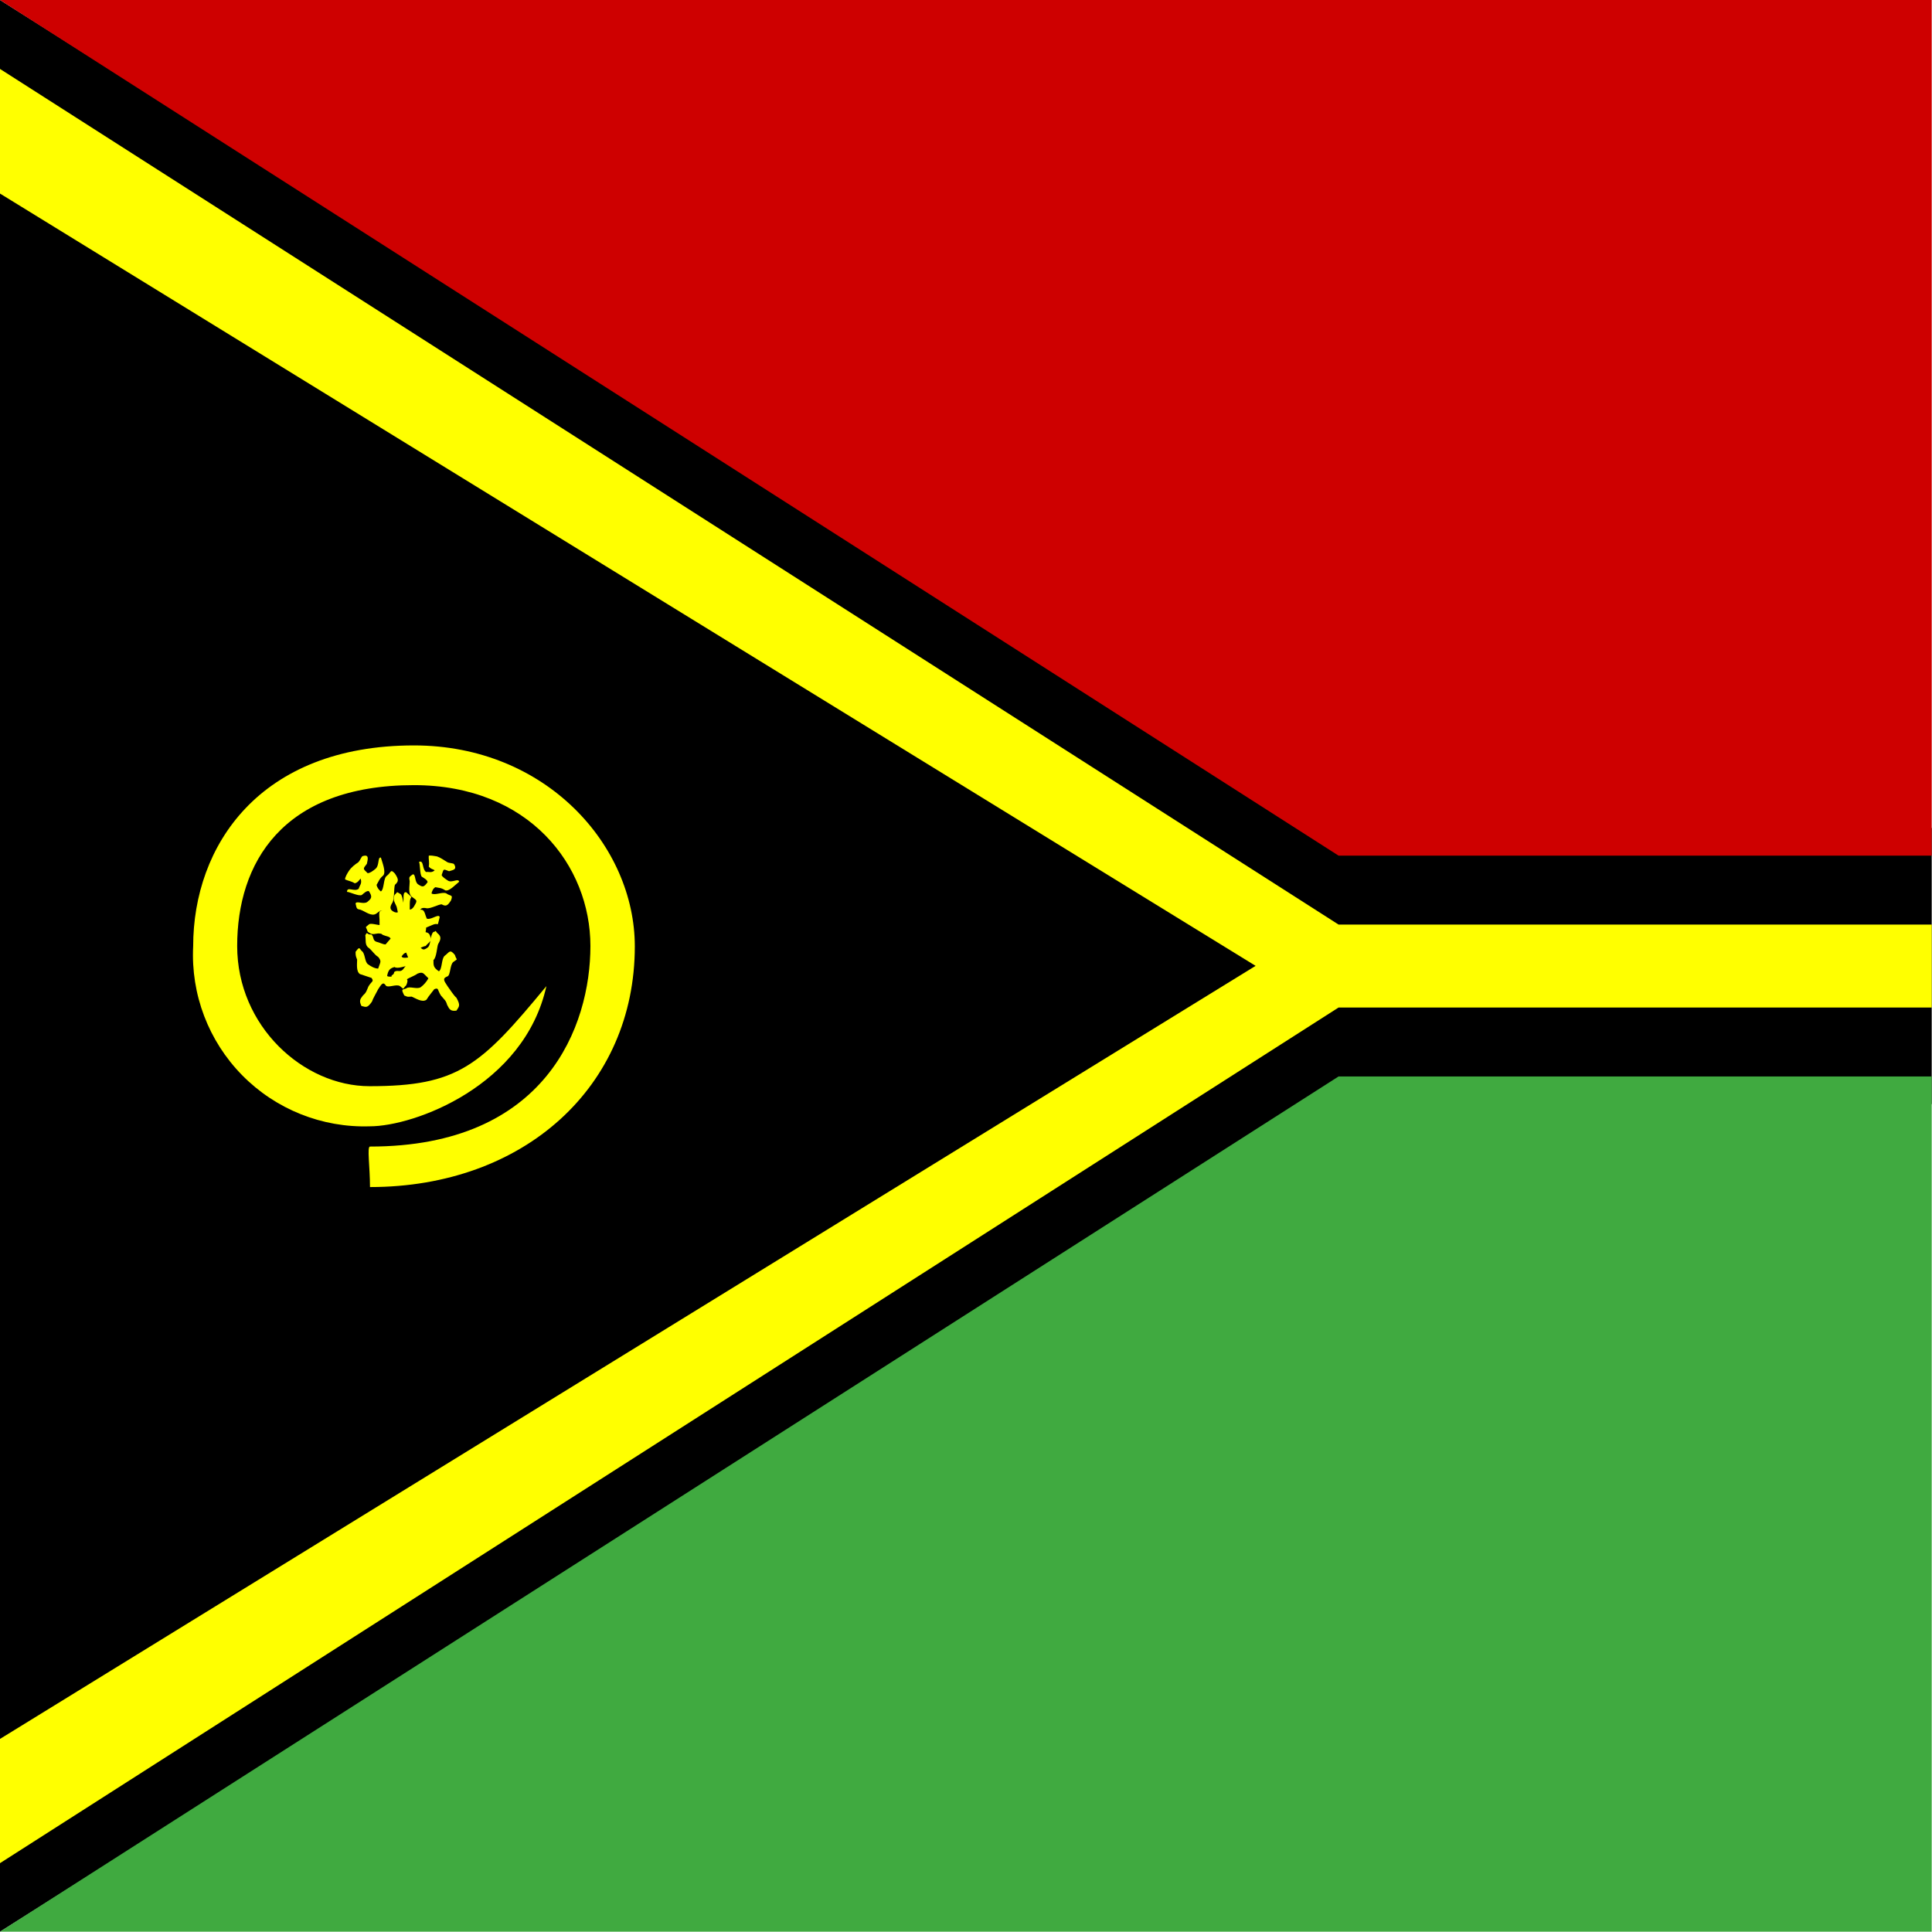
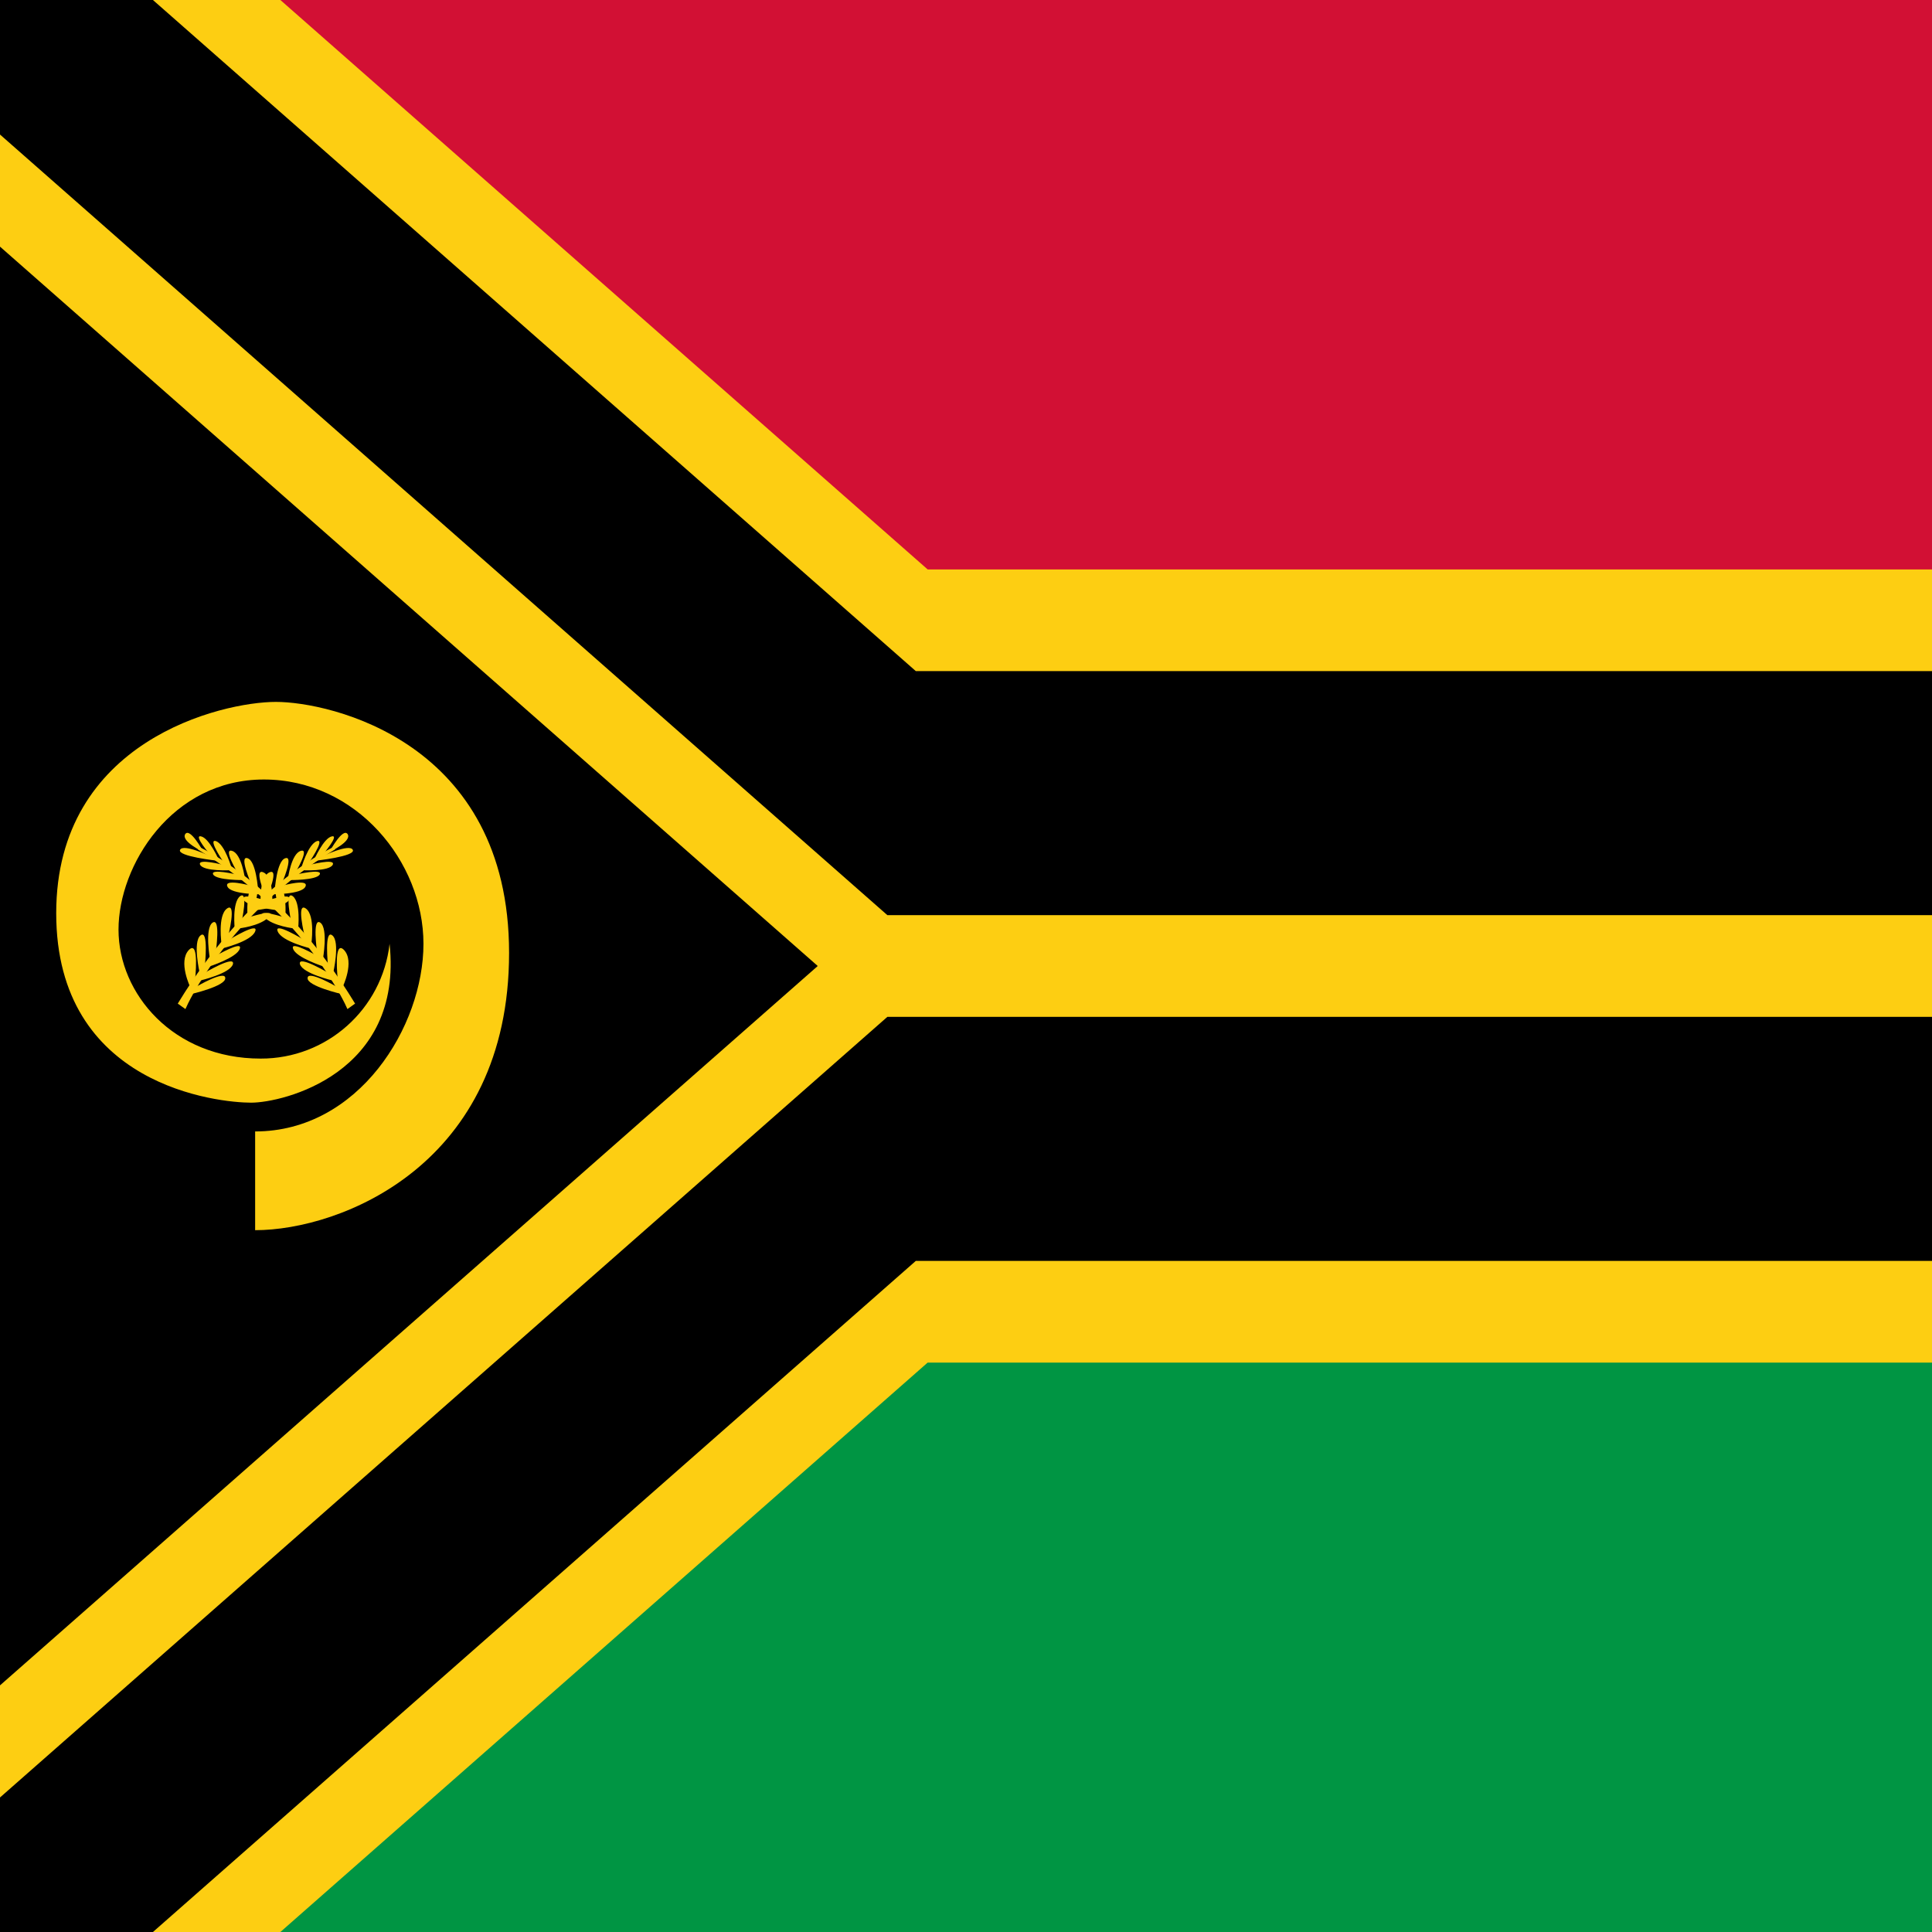
- <svg xmlns="http://www.w3.org/2000/svg" id="flag-icons-vu" viewBox="0 0 512 512">
-   <defs>
-     <clipPath id="vu-a">
-       <path fill-opacity=".7" d="M0 0h496v496H0z" />
-     </clipPath>
-   </defs>
-   <g clip-path="url(#vu-a)" transform="scale(1.0321)">
-     <g fill-rule="evenodd">
-       <path d="m0 0 336.6 212.6h407.5v70.9H336.6L0 496V0z" />
-       <path fill="#ff0" d="m0 478.4 343.7-219.7h400.4v-21.3H343.7L0 17.7v32L322.4 248 0 446.5v31.8z" />
-       <path fill="#40aa40" d="m0 496 343.7-219.6h400.4V496H0z" />
-       <path fill="#ce0000" d="m0 0 343.7 219.7h400.4V0H0z" />
-       <path fill="#ff0" d="M92.8 258.3c1.2.3 1.5.6 2.7-1.1.3-.9 1-2 1.6-3.2.9-1.4 1.3-2 2-.9.6.6 2.7-.5 3.6.1 1.3 1 .5.8 1.6-.2.8-1.8 0-1.6-1.1-2.4-.8-.5-3 .6-3.8 0 .3-1.7.9-2 1.9-2.3.8.6 3-.4 3.8-.4 1 .2 1.8.3 2.1-1.1.5-1 .3-.3 0-1-1-.6-3 .5-3.9 0-1-.9-.9-1.2-.2-2.5.8-.5 1.4-.3 2.5.4 1 .7 2.7-.7 3.7-.8.8-1 1.8-1.3 1.2-2.4-.3-1-.6-1-1.8-1.3-1.2-.8-2.7.7-3.2-.5 1-1.3 1.3-1 2.5-.3.7.3 3-1 3.6-1.1 1.1-.3.6.9 1.3-1.8-.2-1-2.1.7-3.2.4-1 .2-1.9-.2-2-1.3 0-1.5.8-1.6 1.8-1.4 1 .2 3.1-1 3.9-1 1.1.6 1.5.4 2.4-1 .6-1.6-.1-1-1.2-1.8-.9-.5-3 .6-3.8 0 .1-.5.4-1.3 1-1.6.8.2 1.5.1 2.5.8 1 .4 2.7-1.5 3.6-2.2-.2-1-1.9.4-2.9-.3-.6-.4-1.4-.9-1.6-1.4.6-1.7.3-1.6 1.9-1 .8-.3 2.2-.3 1.3-1.8-.2-.3-1-.2-1.7-.5-1-.6-1.8-1.2-2.7-1.5-.6-.1-1.6-.3-2.1-.2-.1 1 .2 1.6 0 2.8.5.7 1.3.7 1.5 1-.9.7-1.3.3-2.2.4-1.1-.8-.5-3.1-1.8-2.6.3.7.2 3.3.7 3.8.6.4 1.4.8 1.5 1.4-1 1.4-1.3 1.3-2.4.6-1-.6-.6-2.7-1.4-2.6-1 .7-1 .7-.8 1.8 0 1.3-.5 3.2.6 4 1.3 1 1.5.8.4 2.6-.7.9-1.1.7-2 .3-.8-.6-.6-2.8-1.3-3.6-1.3-.7-.6-.7-1.6.2-.4 1.3-.1 1.6.4 2.7.4.6.4 3 1.2 3 1.2.8 1.2.6-.2 2-1 0-1.5.3-2.3-.7-1-.7-.4-3-1.7-3.1-1.2.1-1.4.1-1.3 1.7.2 1.5-.3 3.7.8 4.6 1.1.5 1.8.4 2.1 1l-1.3 1.5c-.7 0-1.5-.5-2.4-.7-1-.4-.5-1.3-1.3-1.9-1 .3-1-1-1.5.3.2 1.1-.2 2.5.9 3.2.8.6 1.5 1.8 2.4 2.3 1 1.2.5 1.4 0 3-.8 0-1.8-.5-2.6-1.1-.9-.6-.7-2.8-1.6-3.4-.7-.7-.5-1.3-1.6.2 0 1.1.1 1.2.4 2 0 1-.3 3 .7 3.7l3 1c.7 1 0 .8-.8 2.2-.6 1.4-.6 1.6-1.4 2.3-.8 1-1 1.4-.4 2.7z" />
-       <path fill="#ff0" d="M117.2 259.5c.7-1.1 1.1-1.3 0-3.3-.7-.6-1.5-1.9-2.3-3-1-1.5-1.3-2 0-2.5.8-.3.6-3 1.5-3.7 1.3-1 .9-.2.4-1.8-1.3-1.6-1.4-.7-2.6.2-.9.7-.6 3.4-1.5 4-1.5-1-1.4-1.6-1.4-2.9.8-.6.9-3.4 1.2-4.1.6-1 1-1.9-.2-2.8-.8-1-.2-.4-1-.3-.9.7-.6 3.4-1.5 4-1.2.9-1.4.5-2.4-.7 0-1 .4-1.6 1.4-2.5 1-.8.4-3.2.8-4.2-.6-1.3-.5-2.5-1.8-2.3-1 0-1.2.3-1.8 1.4-1.3 1-.5 3.2-1.8 3.2-.9-1.6-.5-1.8.7-2.7.5-.7.2-3.6.4-4.4.2-1.2 1-.2-1-2-1.2-.2-.3 2.6-1 3.6-.3 1.1-1 1.9-2 1.5-1.4-.6-1.2-1.4-.5-2.5.5-.9.3-3.6.6-4.5 1-.9 1-1.4 0-2.9-1.2-1.3-.9-.3-2.1.6-.9.6-.6 3.4-1.5 4-.5-.4-1-1-1.1-1.7.5-.8.7-1.6 1.7-2.4.8-.9-.3-3.5-.6-4.6-.9-.2-.3 2-1.4 2.9-.6.5-1.4 1.1-2 1.1-1.2-1.2-1.3-1-.2-2.4.2-1 .7-2.5-1-2-.4 0-.6 1-1.2 1.6-.9.6-1.8 1.3-2.4 2.2-.4.6-1 1.6-1 2.2.8.4 1.5.4 2.5 1 .9-.2 1.2-1 1.5-1.2.4 1.3-.2 1.6-.5 2.6-1.1.9-3-.7-3 .8.7 0 3 1.2 3.8.8.6-.5 1.2-1.1 1.8-1 1 1.5.7 1.9-.4 2.8-1 .7-2.8-.4-3 .4.3 1.4.3 1.4 1.3 1.6 1.3.5 2.8 1.8 4 1 1.4-1 1.3-1.3 2.6.5.5 1.1.2 1.5-.5 2.2-1 .7-3-.4-3.9 0-1.2 1.1-.9.3-.4 1.9 1 .8 1.3.7 2.5.5.8-.2 3 .8 3.4 0 1-1 1-1 1.7 1-.4 1.1-.4 1.7-1.6 2.2-1 .8-3-.8-3.5.5-.4 1.3-.5 1.6 1 2 1.5.4 3.3 1.9 4.6 1 .8-1 1-1.6 1.8-1.8l.8 2c-.3.8-1 1.4-1.6 2.3-.8.9-1.5 0-2.3.7 0 1-1.3.6-.3 1.6 1.1.3 2.3 1.2 3.3.4.9-.6 2.2-1 3-1.6 1.5-.6 1.5 0 2.8 1.2a7 7 0 0 1-2 2.3c-1 .6-2.9-.4-3.7.3-1 .4-1.4 0-.5 1.8 1 .5 1.1.3 1.9.3 1 .4 2.7 1.6 3.8.8.6-1 1.5-2 2-2.7 1.2-.5.8.2 1.7 1.6 1 1.2 1.3 1.3 1.6 2.4.6 1.2.9 1.7 2.4 1.5z" />
-       <path fill="#ff0" d="M95 304.7c0-5.1-.8-10.3 0-10.3 45.3 0 56.6-31 56.6-51.5 0-20.6-15.7-41.3-45.3-41.3-34 0-45.4 20.2-45.4 41.3 0 20.6 17 36 34 36 22.7 0 28.4-5.1 45.4-25.7-5.7 25.7-34 36-45.3 36A44 44 0 0 1 49.6 243c0-25.8 17-51.6 56.7-51.6 34 0 56.7 25.8 56.7 51.6 0 36-28.4 61.8-68 61.8z" />
+ <svg xmlns="http://www.w3.org/2000/svg" xmlns:xlink="http://www.w3.org/1999/xlink" id="flag-icons-vu" viewBox="0 0 512 512">
+   <path fill="#009543" d="M0 0h512v512H0z" />
+   <path fill="#d21034" d="M0 0h512v256H0z" />
+   <g clip-path="url(#a)" transform="scale(.56889 1.0779)">
+     <path stroke="#fdce12" stroke-width="110" d="m0 0 420 195h480v85H420L0 475" />
+     <path fill="none" stroke="#000" stroke-width="60" d="m0 0 420 195h480m0 85H420L0 475" />
+   </g>
+   <g fill="#fdce12" transform="translate(-35.6 26.7) scale(.96552)">
+     <path d="M106.9 283v27c23.5 0 69.7-18 69.7-76.1 0-58.1-49.3-68.9-64-68.9-14.8 0-60.3 10.6-60.3 58 0 47.6 44.7 52 53.5 52 8.8 0 41.8-8 38-43.6a35.5 35.5 0 0 1-35.4 31.5c-24 0-39-17.8-39-35.4 0-17.6 14.6-41.2 39.9-41.2 25.3 0 43.8 22.5 43.8 45.1 0 22.7-17.8 51.5-46.2 51.5z" />
+     <g id="b">
+       <path stroke="#fdce12" stroke-width=".8" d="m86.2 247.7 1.4 1s11.2-25.5 41.1-43.6c-3.8 2-23.8 12-42.5 42.6z" />
+       <path d="M89.1 243.3s-3.4-7-.4-10.2c3-3.1 1.7 8.3 1.7 8.3l1.3-1.9s-2-8.6.2-10.4c2.3-1.9 1.2 8.3 1.2 8.3l1.4-1.8s-1.5-8.4.7-10c2.3-1.6.9 8 .9 8l1.6-2s-1.2-8 1.5-9.9c2.7-1.9.3 7.6.3 7.6l1.8-2s-.8-7.3 1.5-9c2.3-1.6.4 7 .4 7l1.6-1.8s-.5-6.8 1.7-8.4c2.3-1.6.2 6.5.2 6.5l1.7-1.6s-.4-6.9 2.4-8.2c2.8-1.3-.5 6.4-.5 6.4l2-1.6s.5-8 2.9-8.7c2.4-.8-1 7-1 7l1.7-1.4s.9-6.8 3.5-7.6c2.7-.9-1.6 6.2-1.6 6.2l1.7-1.3s1.9-6.8 4.4-7.6c2.4-.7-2.6 6.5-2.6 6.5l1.7-1.2s2.7-6.2 5-6.6c2.1-.4-2.6 5.1-2.6 5.1l2.1-1.2s3.5-6.4 4.8-4.5c1.2 2-5 4.9-5 4.9l-2 1.2s7.5-3.6 8.4-1.8c.9 1.8-10.3 3-10.3 3l-1.8 1.2s7.5-2 6.6-.1c-1 1.9-8.4 1.5-8.4 1.5l-1.7 1.2s7.5-1.8 6.5 0c-1 1.6-8.3 1.5-8.3 1.5l-1.8 1.5s7.3-2 6.2.3c-1 2.2-9.4 2.1-9.4 2.1l-2 2s7.7-2.7 7-.6c-.6 2-9.4 3-9.4 3l-2 2s8.3-2.7 5.8-.2c-2.4 2.6-8.5 3.2-8.5 3.2l-2.3 3s8.2-5 7-2.2c-1.1 2.8-9.2 4.7-9.2 4.7l-1.6 2s7.4-4.3 6.6-2c-.7 2.5-8.6 5-8.6 5l-1.3 1.8s8.7-5.2 8-2.5c-.8 2.6-9.1 4.5-9.1 4.5l-1 1.7s8-4.7 8-2.4c.2 2.2-9.4 4.4-9.4 4.4l-.2-1.9z" />
    </g>
+     <use xlink:href="#b" width="100%" height="100%" transform="matrix(-1 0 0 1 220 0)" />
  </g>
</svg>
